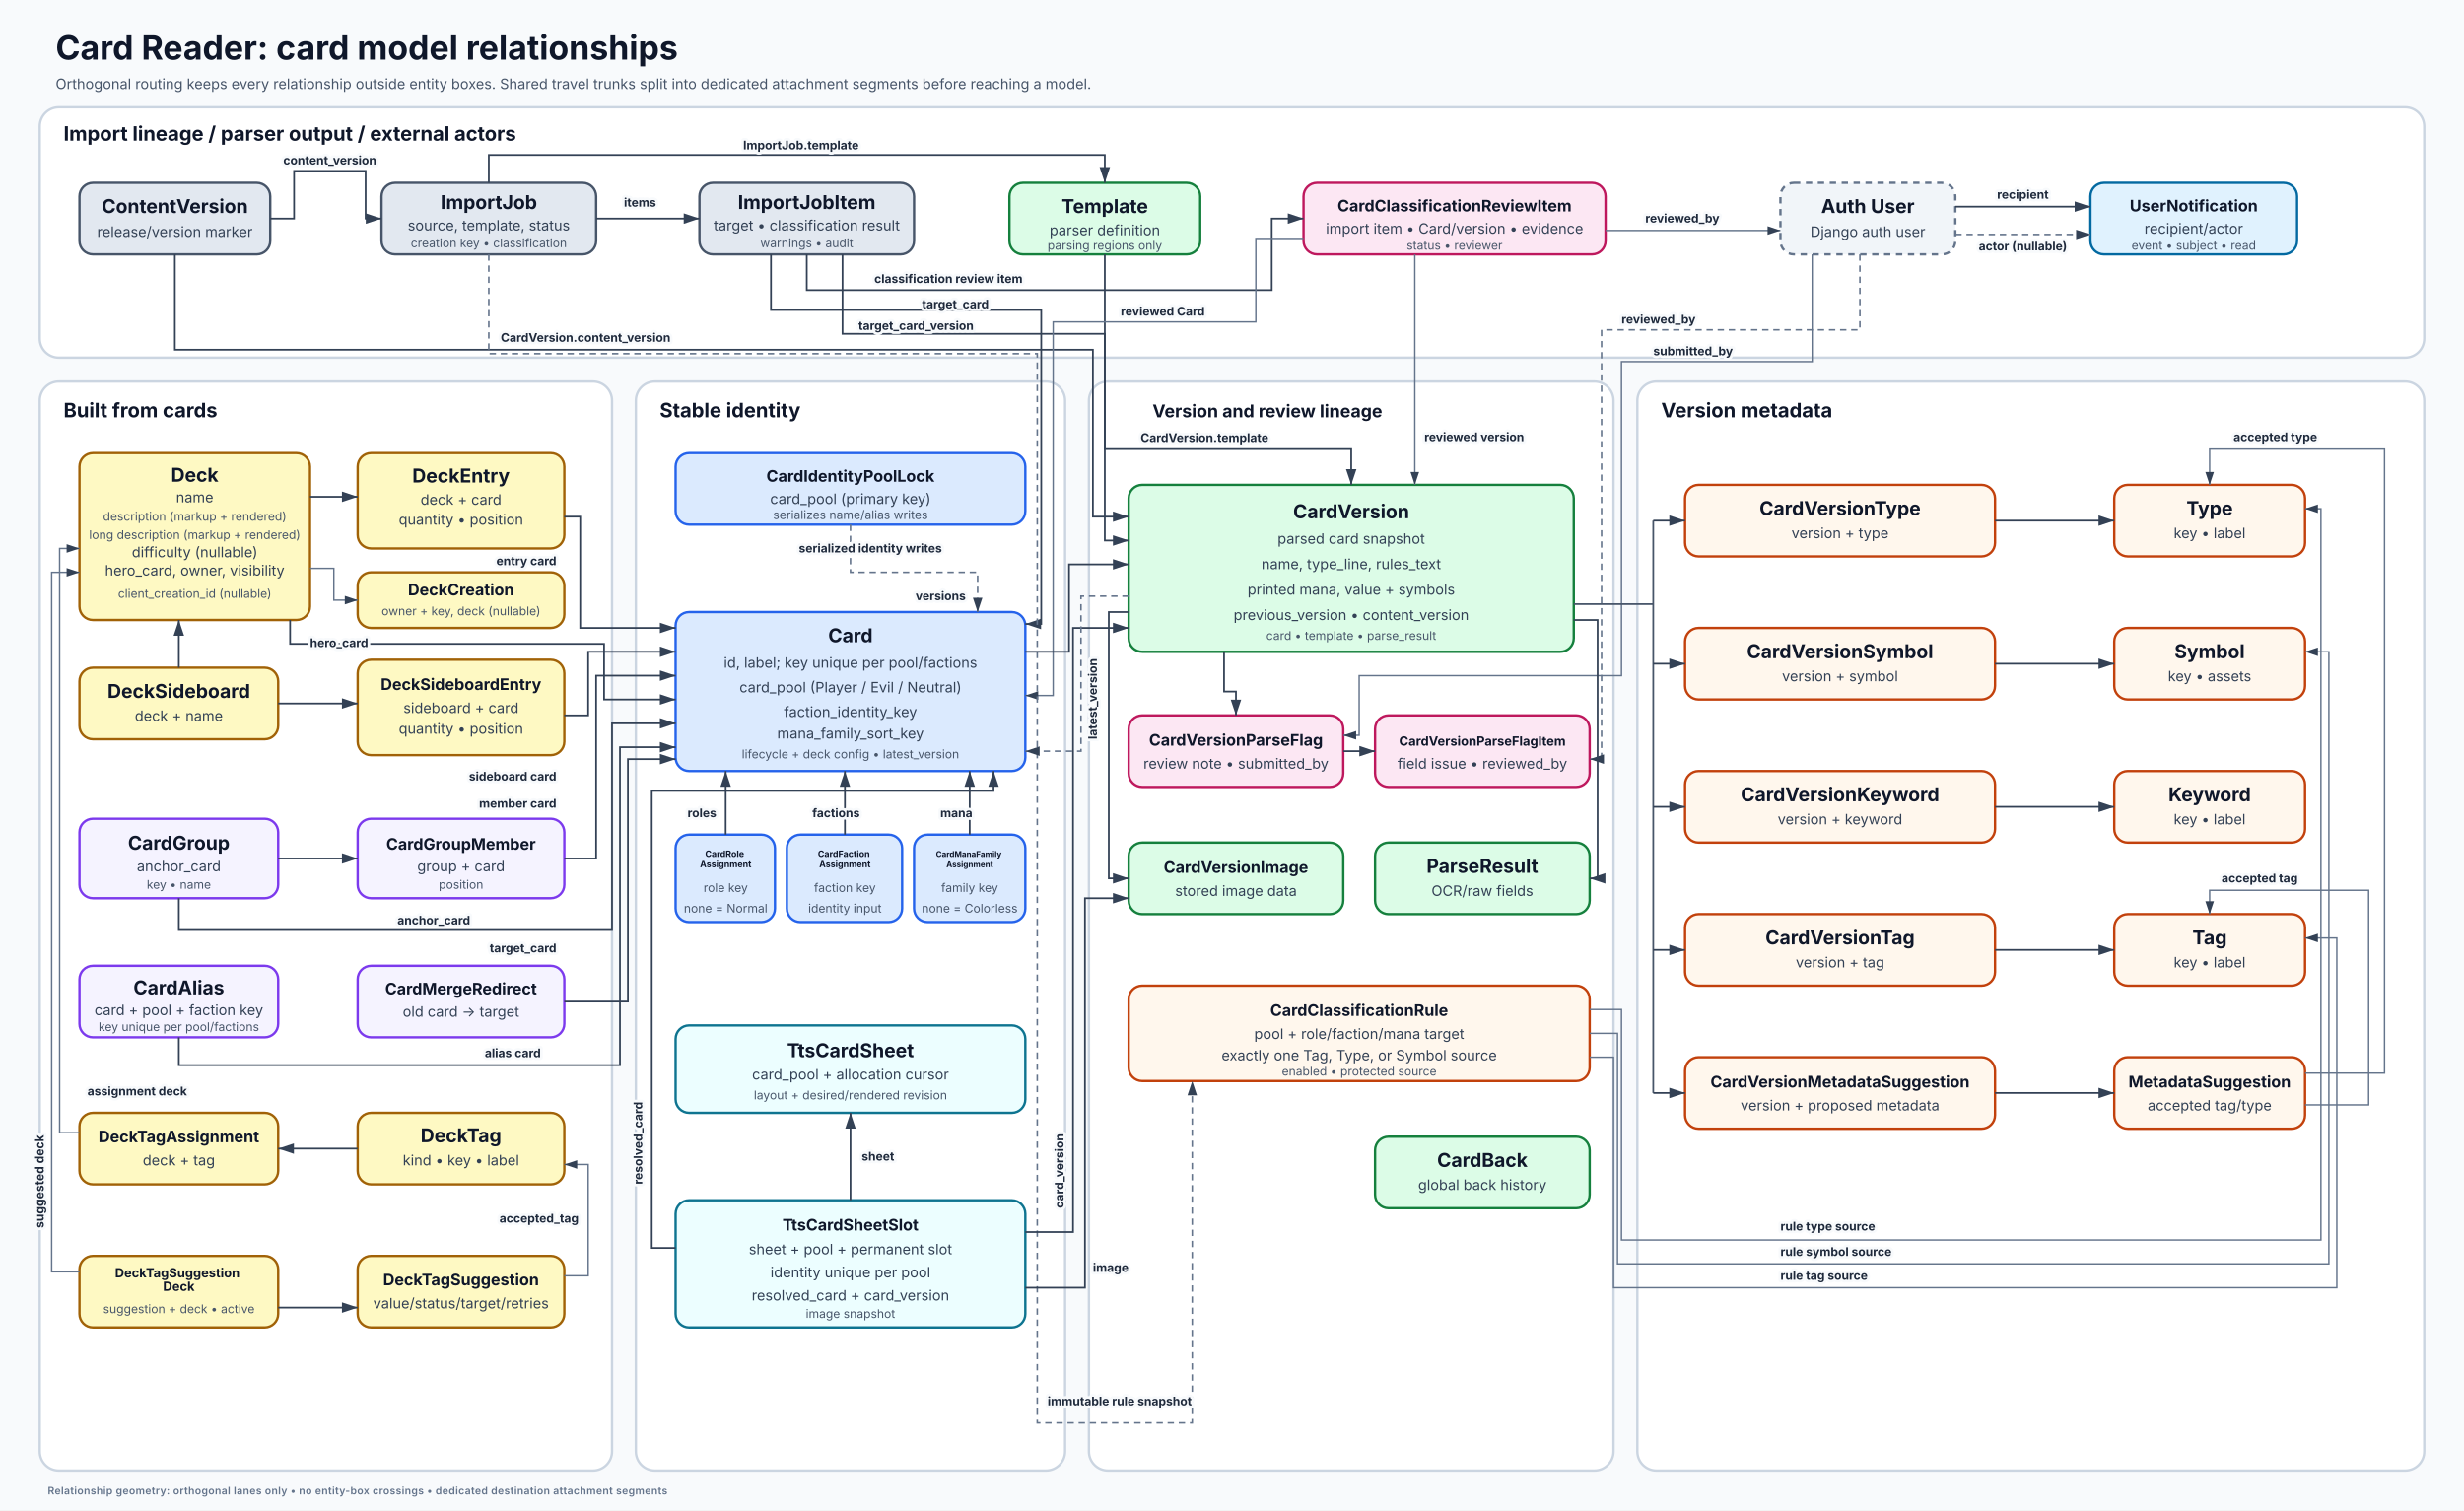
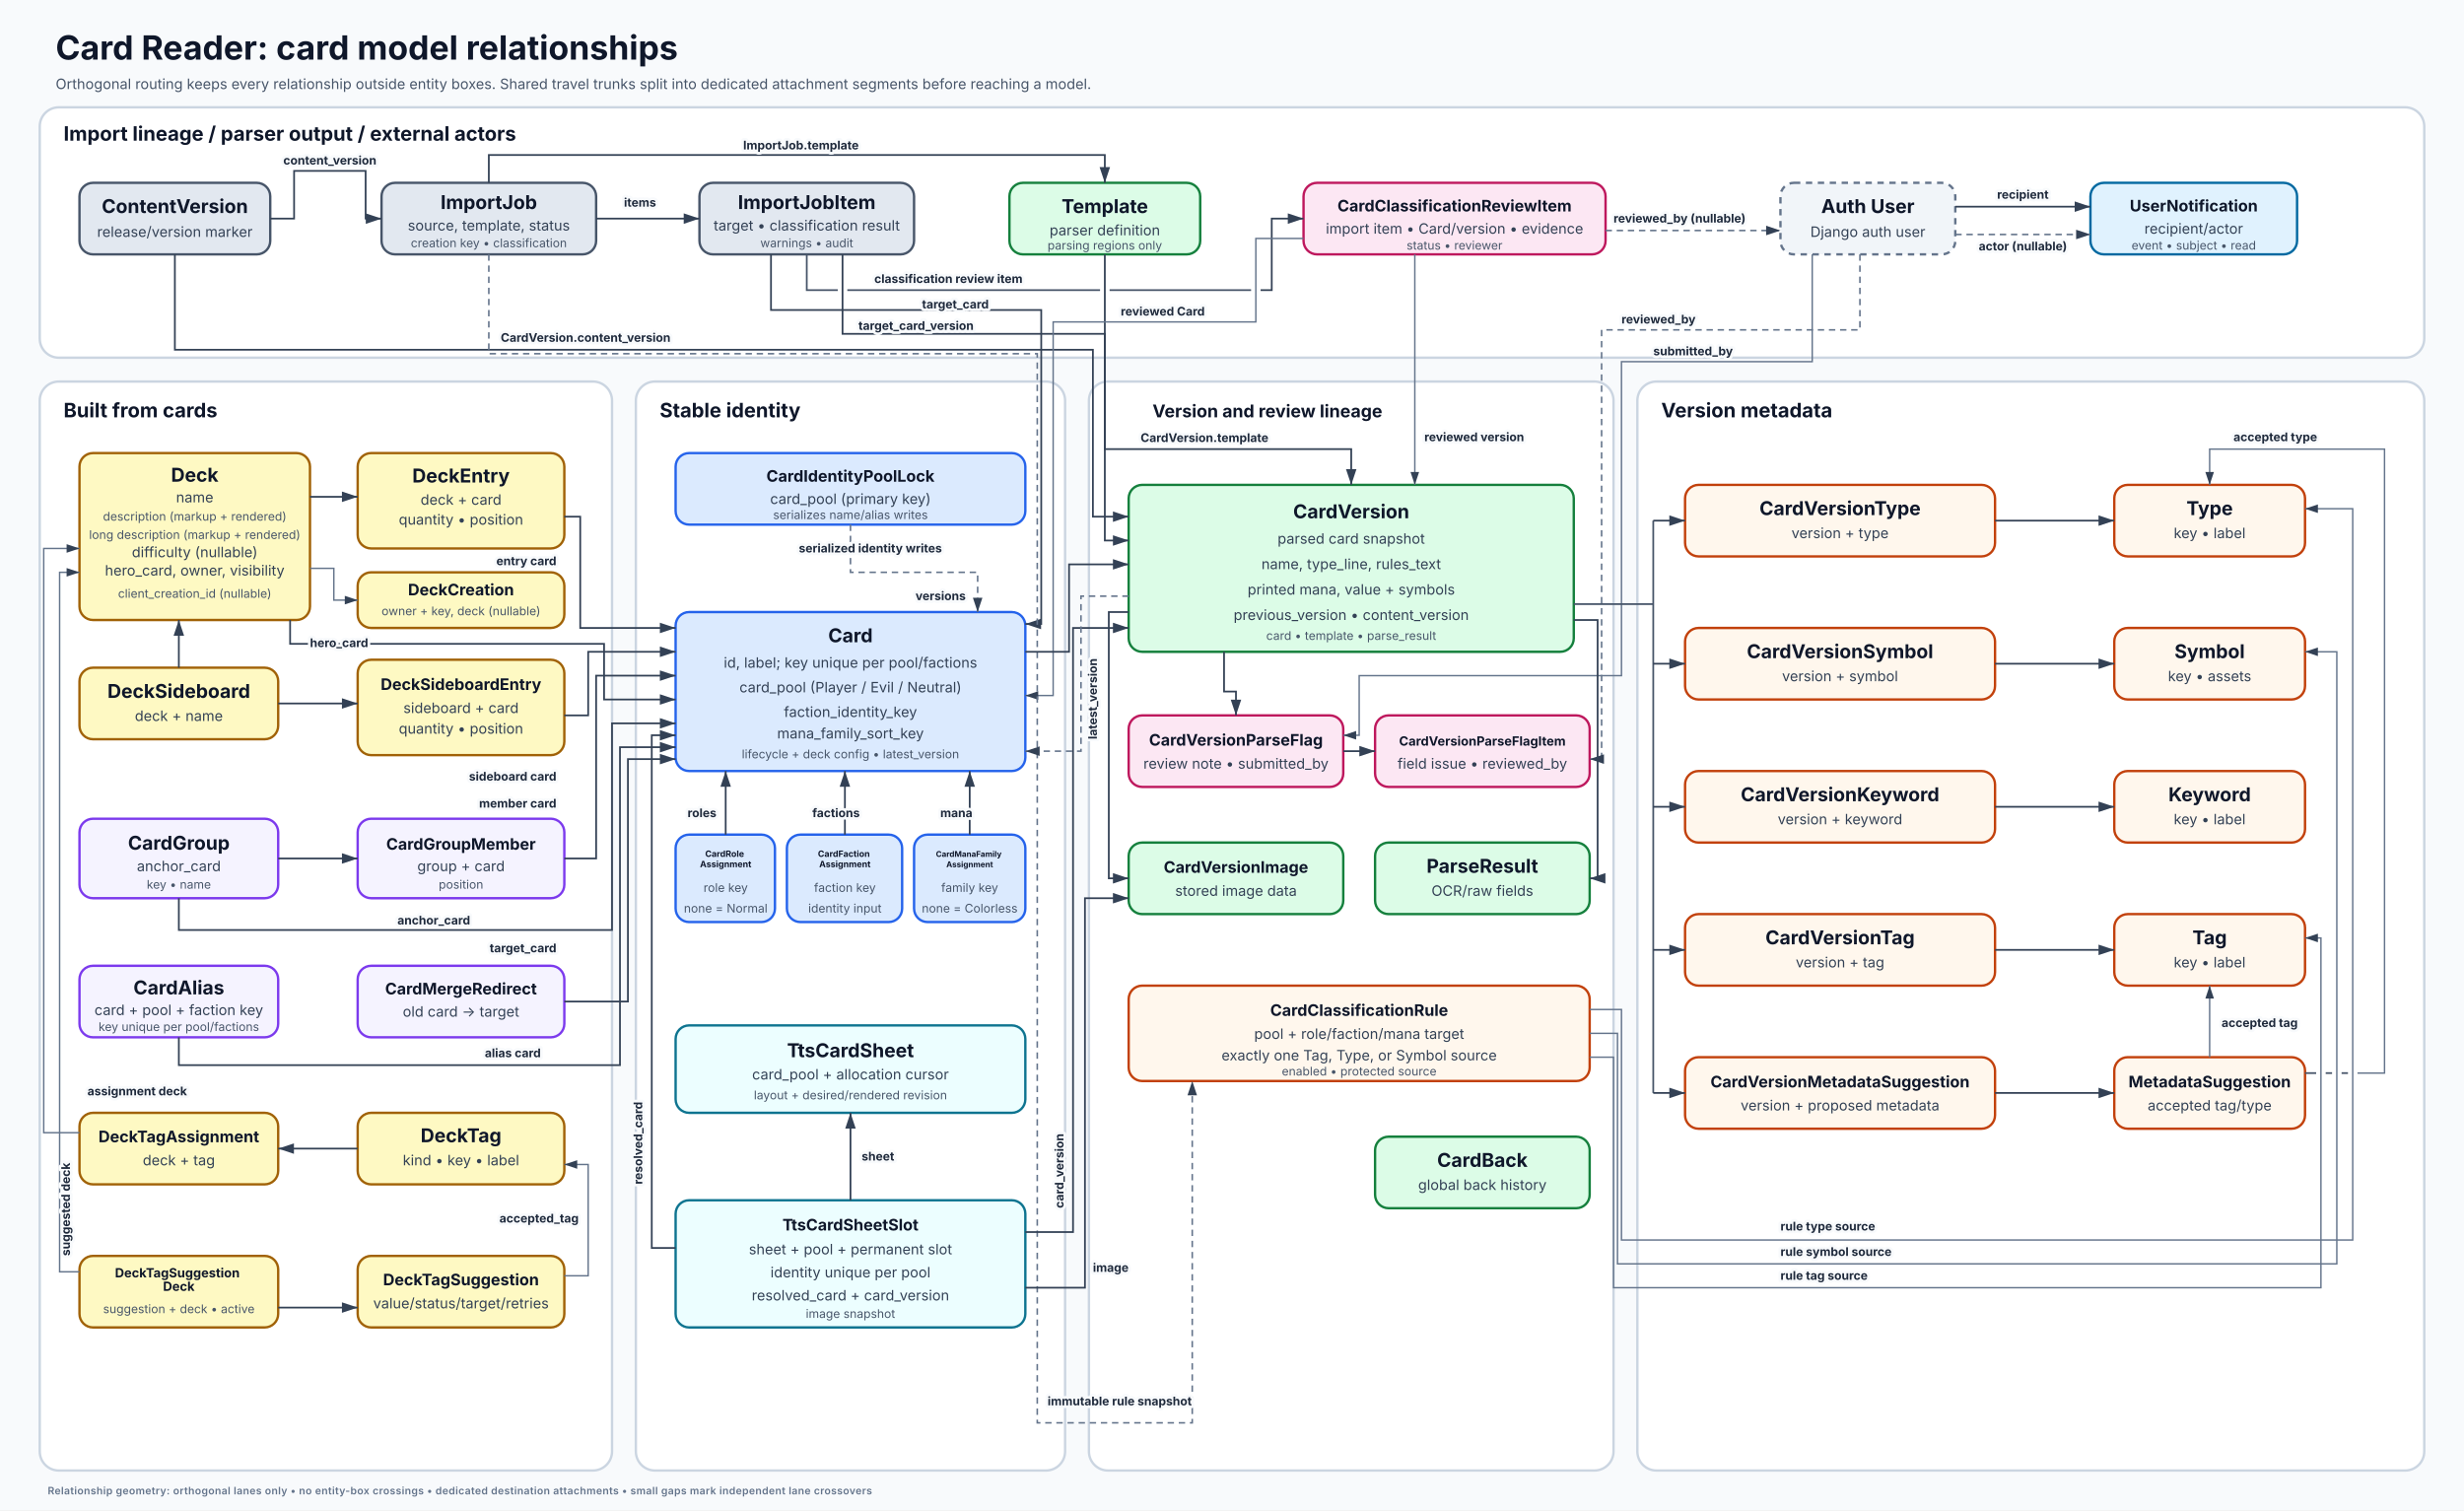
<svg xmlns="http://www.w3.org/2000/svg" width="3100" height="1900" viewBox="0 0 3100 1900" role="img" aria-labelledby="title desc">
  <defs>
    <marker id="arrow" markerWidth="10" markerHeight="10" refX="9" refY="3" orient="auto" markerUnits="strokeWidth">
      <path d="M0 0 L0 6 L9 3 Z" fill="#334155" />
    </marker>
    <style>
      .bg { fill: #f8fafc; }
      .band { fill: #ffffff; stroke: #cbd5e1; stroke-width: 3; rx: 24; }
      .band-title { font: 700 25px Inter, Arial, sans-serif; fill: #0f172a; }
      .band-title-tight { font: 700 22px Inter, Arial, sans-serif; fill: #0f172a; }
      .box { stroke-width: 3; rx: 17; }
      .card { fill: #dbeafe; stroke: #2563eb; }
      .left { fill: #fef9c3; stroke: #a16207; }
      .group { fill: #f5f3ff; stroke: #7c3aed; }
      .version { fill: #dcfce7; stroke: #15803d; }
      .meta { fill: #fff7ed; stroke: #c2410c; }
      .import { fill: #e2e8f0; stroke: #475569; }
      .review { fill: #fce7f3; stroke: #be185d; }
      .external { fill: #f1f5f9; stroke: #64748b; stroke-dasharray: 8 7; }
      .notify { fill: #e0f2fe; stroke: #0369a1; }
      .tts { fill: #ecfeff; stroke: #0e7490; }
      .title { font: 700 24px Inter, Arial, sans-serif; fill: #0f172a; text-anchor: middle; }
      .title-small { font: 700 20px Inter, Arial, sans-serif; fill: #0f172a; text-anchor: middle; }
      .title-tight { font: 700 16px Inter, Arial, sans-serif; fill: #0f172a; text-anchor: middle; }
      .model-name { font: 700 11px Inter, Arial, sans-serif; fill: #0f172a; text-anchor: middle; }
      .model-name-small { font: 700 10px Inter, Arial, sans-serif; fill: #0f172a; text-anchor: middle; }
      .field { font: 18px Inter, Arial, sans-serif; fill: #334155; text-anchor: middle; }
      .small { font: 15px Inter, Arial, sans-serif; fill: #475569; text-anchor: middle; }
      .line { stroke: #334155; stroke-width: 2.2; fill: none; stroke-linejoin: miter; marker-end: url(#arrow); }
      .thin { stroke: #64748b; stroke-width: 1.8; fill: none; stroke-linejoin: miter; marker-end: url(#arrow); }
      .soft { stroke: #64748b; stroke-width: 2; fill: none; stroke-dasharray: 8 6; stroke-linejoin: miter; marker-end: url(#arrow); }
      .bus { stroke: #475569; stroke-width: 2.2; fill: none; stroke-linejoin: miter; }
      .label { font: 700 15px Inter, Arial, sans-serif; fill: #1e293b; paint-order: stroke; stroke: #f8fafc; stroke-width: 7; stroke-linejoin: round; }
      .port-label { text-anchor: end; }
      .lane-note { font: 600 13px Inter, Arial, sans-serif; fill: #64748b; letter-spacing: .03em; }
    </style>
  </defs>
  <rect class="bg" width="3100" height="1900" />
  <text x="70" y="75" style="font: 700 42px Inter, Arial, sans-serif; fill: #0f172a;">Card Reader: card model relationships</text>
  <text x="70" y="112" style="font: 18px Inter, Arial, sans-serif; fill: #475569;">Orthogonal routing keeps every relationship outside entity boxes. Shared travel trunks split into dedicated attachment segments before reaching a model.</text>
  <rect class="band" x="50" y="135" width="3000" height="315" />
  <text class="band-title" x="80" y="177">Import lineage / parser output / external actors</text>
  <rect class="band" x="50" y="480" width="720" height="1370" />
  <text class="band-title" x="80" y="525">Built from cards</text>
  <rect class="band" x="800" y="480" width="540" height="1370" />
  <text class="band-title" x="830" y="525">Stable identity</text>
  <rect class="band" x="1370" y="480" width="660" height="1370" />
  <text class="band-title-tight" x="1450" y="525">Version and review lineage</text>
  <rect class="band" x="2060" y="480" width="990" height="1370" />
  <text class="band-title" x="2090" y="525">Version metadata</text>
  <rect class="box import" x="100" y="230" width="240" height="90" />
  <text class="title" x="220" y="268">ContentVersion</text>
  <text class="field" x="220" y="298">release/version marker</text>
  <rect class="box import" x="480" y="230" width="270" height="90" />
  <text class="title" x="615" y="263">ImportJob</text>
  <text class="field" x="615" y="290">source, template, status</text>
  <text class="small" x="615" y="311">creation key • classification</text>
  <rect class="box import" x="880" y="230" width="270" height="90" />
  <text class="title" x="1015" y="263">ImportJobItem</text>
  <text class="field" x="1015" y="290">target • classification result</text>
  <text class="small" x="1015" y="311">warnings • audit</text>
  <rect class="box version" x="1270" y="230" width="240" height="90" />
  <text class="title" x="1390" y="268">Template</text>
  <text class="field" x="1390" y="296">parser definition</text>
  <text class="small" x="1390" y="314">parsing regions only</text>
  <rect class="box review" x="1640" y="230" width="380" height="90" />
  <text class="title-small" x="1830" y="266">CardClassificationReviewItem</text>
  <text class="field" x="1830" y="294">import item • Card/version • evidence</text>
  <text class="small" x="1830" y="314">status • reviewer</text>
  <rect class="box external" x="2240" y="230" width="220" height="90" />
  <text class="title" x="2350" y="268">Auth User</text>
  <text class="field" x="2350" y="298">Django auth user</text>
  <rect class="box notify" x="2630" y="230" width="260" height="90" />
  <text class="title-small" x="2760" y="266">UserNotification</text>
  <text class="field" x="2760" y="294">recipient/actor</text>
  <text class="small" x="2760" y="314">event • subject • read</text>
  <rect class="box left" x="100" y="570" width="290" height="210" />
  <text class="title" x="245" y="606">Deck</text>
  <text class="field" x="245" y="632">name</text>
  <text class="small" x="245" y="655">description (markup + rendered)</text>
  <text class="small" x="245" y="678">long description (markup + rendered)</text>
  <text class="field" x="245" y="701">difficulty (nullable)</text>
  <text class="field" x="245" y="724">hero_card, owner, visibility</text>
  <text class="small" x="245" y="752">client_creation_id (nullable)</text>
  <rect class="box left" x="450" y="570" width="260" height="120" />
  <text class="title" x="580" y="607">DeckEntry</text>
  <text class="field" x="580" y="635">deck + card</text>
  <text class="field" x="580" y="660">quantity • position</text>
  <rect class="box left" x="450" y="720" width="260" height="70" />
  <text class="title-small" x="580" y="749">DeckCreation</text>
  <text class="small" x="580" y="774">owner + key, deck (nullable)</text>
  <rect class="box left" x="100" y="840" width="250" height="90" />
  <text class="title" x="225" y="878">DeckSideboard</text>
  <text class="field" x="225" y="907">deck + name</text>
  <rect class="box left" x="450" y="830" width="260" height="120" />
  <text class="title-small" x="580" y="868">DeckSideboardEntry</text>
  <text class="field" x="580" y="897">sideboard + card</text>
  <text class="field" x="580" y="923">quantity • position</text>
  <rect class="box group" x="100" y="1030" width="250" height="100" />
  <text class="title" x="225" y="1069">CardGroup</text>
  <text class="field" x="225" y="1096">anchor_card</text>
  <text class="small" x="225" y="1118">key • name</text>
  <rect class="box group" x="450" y="1030" width="260" height="100" />
  <text class="title-small" x="580" y="1069">CardGroupMember</text>
  <text class="field" x="580" y="1096">group + card</text>
  <text class="small" x="580" y="1118">position</text>
  <rect class="box group" x="100" y="1215" width="250" height="90" />
  <text class="title" x="225" y="1251">CardAlias</text>
  <text class="field" x="225" y="1277">card + pool + faction key</text>
  <text class="small" x="225" y="1297">key unique per pool/factions</text>
  <rect class="box group" x="450" y="1215" width="260" height="90" />
  <text class="title-small" x="580" y="1251">CardMergeRedirect</text>
  <text class="field" x="580" y="1279">old card → target</text>
  <rect class="box left" x="100" y="1400" width="250" height="90" />
  <text class="title-small" x="225" y="1437">DeckTagAssignment</text>
  <text class="field" x="225" y="1466">deck + tag</text>
  <rect class="box left" x="450" y="1400" width="260" height="90" />
  <text class="title" x="580" y="1437">DeckTag</text>
  <text class="field" x="580" y="1466">kind • key • label</text>
  <rect class="box left" x="100" y="1580" width="250" height="90" />
  <text class="title-tight" x="225" y="1607">
    <tspan x="225">DeckTagSuggestion</tspan>
    <tspan x="225" dy="17">Deck</tspan>
  </text>
  <text class="small" x="225" y="1652">suggestion + deck • active</text>
  <rect class="box left" x="450" y="1580" width="260" height="90" />
  <text class="title-small" x="580" y="1617">DeckTagSuggestion</text>
  <text class="field" x="580" y="1646">value/status/target/retries</text>
  <rect class="box card" x="850" y="570" width="440" height="90" />
  <text class="title-small" x="1070" y="606">CardIdentityPoolLock</text>
  <text class="field" x="1070" y="634">card_pool (primary key)</text>
  <text class="small" x="1070" y="653">serializes name/alias writes</text>
  <rect class="box card" x="850" y="770" width="440" height="200" />
  <text class="title" x="1070" y="808">Card</text>
  <text class="field" x="1070" y="840">id, label; key unique per pool/factions</text>
  <text class="field" x="1070" y="871">card_pool (Player / Evil / Neutral)</text>
  <text class="field" x="1070" y="902">faction_identity_key</text>
  <text class="field" x="1070" y="929">mana_family_sort_key</text>
  <text class="small" x="1070" y="954">lifecycle + deck config • latest_version</text>
  <rect class="box card" x="850" y="1050" width="125" height="110" />
  <text class="model-name" x="913" y="1078">
    <tspan x="913">CardRole</tspan>
    <tspan x="913" dy="13">Assignment</tspan>
  </text>
  <text class="small" x="913" y="1122">role key</text>
  <text class="small" x="913" y="1148">none = Normal</text>
  <rect class="box card" x="990" y="1050" width="145" height="110" />
  <text class="model-name" x="1063" y="1078">
    <tspan x="1063">CardFaction</tspan>
    <tspan x="1063" dy="13">Assignment</tspan>
  </text>
  <text class="small" x="1063" y="1122">faction key</text>
  <text class="small" x="1063" y="1148">identity input</text>
  <rect class="box card" x="1150" y="1050" width="140" height="110" />
  <text class="model-name-small" x="1220" y="1078">
    <tspan x="1220">CardManaFamily</tspan>
    <tspan x="1220" dy="13">Assignment</tspan>
  </text>
  <text class="small" x="1220" y="1122">family key</text>
  <text class="small" x="1220" y="1148">none = Colorless</text>
  <rect class="box tts" x="850" y="1290" width="440" height="110" />
  <text class="title" x="1070" y="1330">TtsCardSheet</text>
  <text class="field" x="1070" y="1358">card_pool + allocation cursor</text>
  <text class="small" x="1070" y="1383">layout + desired/rendered revision</text>
  <rect class="box tts" x="850" y="1510" width="440" height="160" />
  <text class="title-small" x="1070" y="1548">TtsCardSheetSlot</text>
  <text class="field" x="1070" y="1578">sheet + pool + permanent slot</text>
  <text class="field" x="1070" y="1607">identity unique per pool</text>
  <text class="field" x="1070" y="1636">resolved_card + card_version</text>
  <text class="small" x="1070" y="1658">image snapshot</text>
  <rect class="box version" x="1420" y="610" width="560" height="210" />
  <text class="title" x="1700" y="652">CardVersion</text>
  <text class="field" x="1700" y="684">parsed card snapshot</text>
  <text class="field" x="1700" y="716">name, type_line, rules_text</text>
  <text class="field" x="1700" y="748">printed mana, value + symbols</text>
  <text class="field" x="1700" y="780">previous_version • content_version</text>
  <text class="small" x="1700" y="805">card • template • parse_result</text>
  <rect class="box review" x="1420" y="900" width="270" height="90" />
  <text class="title-small" x="1555" y="938">CardVersionParseFlag</text>
  <text class="field" x="1555" y="967">review note • submitted_by</text>
  <rect class="box review" x="1730" y="900" width="270" height="90" />
  <text class="title-tight" x="1865" y="938">CardVersionParseFlagItem</text>
  <text class="field" x="1865" y="967">field issue • reviewed_by</text>
  <rect class="box version" x="1420" y="1060" width="270" height="90" />
  <text class="title-small" x="1555" y="1098">CardVersionImage</text>
  <text class="field" x="1555" y="1127">stored image data</text>
  <rect class="box version" x="1730" y="1060" width="270" height="90" />
  <text class="title" x="1865" y="1098">ParseResult</text>
  <text class="field" x="1865" y="1127">OCR/raw fields</text>
  <rect class="box meta" x="1420" y="1240" width="580" height="120" />
  <text class="title-small" x="1710" y="1278">CardClassificationRule</text>
  <text class="field" x="1710" y="1307">pool + role/faction/mana target</text>
  <text class="field" x="1710" y="1334">exactly one Tag, Type, or Symbol source</text>
  <text class="small" x="1710" y="1353">enabled • protected source</text>
  <rect class="box version" x="1730" y="1430" width="270" height="90" />
  <text class="title" x="1865" y="1468">CardBack</text>
  <text class="field" x="1865" y="1497">global back history</text>
  <rect class="box meta" x="2120" y="610" width="390" height="90" />
  <text class="title" x="2315" y="648">CardVersionType</text>
  <text class="field" x="2315" y="677">version + type</text>
  <rect class="box meta" x="2660" y="610" width="240" height="90" />
  <text class="title" x="2780" y="648">Type</text>
  <text class="field" x="2780" y="677">key • label</text>
  <rect class="box meta" x="2120" y="790" width="390" height="90" />
  <text class="title" x="2315" y="828">CardVersionSymbol</text>
  <text class="field" x="2315" y="857">version + symbol</text>
  <rect class="box meta" x="2660" y="790" width="240" height="90" />
  <text class="title" x="2780" y="828">Symbol</text>
  <text class="field" x="2780" y="857">key • assets</text>
  <rect class="box meta" x="2120" y="970" width="390" height="90" />
  <text class="title" x="2315" y="1008">CardVersionKeyword</text>
  <text class="field" x="2315" y="1037">version + keyword</text>
  <rect class="box meta" x="2660" y="970" width="240" height="90" />
  <text class="title" x="2780" y="1008">Keyword</text>
  <text class="field" x="2780" y="1037">key • label</text>
  <rect class="box meta" x="2120" y="1150" width="390" height="90" />
  <text class="title" x="2315" y="1188">CardVersionTag</text>
  <text class="field" x="2315" y="1217">version + tag</text>
  <rect class="box meta" x="2660" y="1150" width="240" height="90" />
  <text class="title" x="2780" y="1188">Tag</text>
  <text class="field" x="2780" y="1217">key • label</text>
  <rect class="box meta" x="2120" y="1330" width="390" height="90" />
  <text class="title-small" x="2315" y="1368">CardVersionMetadataSuggestion</text>
  <text class="field" x="2315" y="1397">version + proposed metadata</text>
  <rect class="box meta" x="2660" y="1330" width="240" height="90" />
  <text class="title-small" x="2780" y="1368">MetadataSuggestion</text>
  <text class="field" x="2780" y="1397">accepted tag/type</text>
  <path class="line" d="M340 275 L370 275 L370 215 L460 215 L460 275 L480 275" />
  <text class="label" x="415" y="207" text-anchor="middle">content_version</text>
  <path class="line" d="M750 275 L880 275" />
  <text class="label" x="785" y="260">items</text>
  <path class="line" d="M615 230 L615 195 L1390 195 L1390 230" />
  <text class="label" x="935" y="188">ImportJob.template</text>
-   <path class="line" d="M1015 320 L1015 365 L1600 365 L1600 275 L1640 275" />
+   <path class="bus" d="M1015 320 L1015 365 L1054 365" />
+   <path class="bus" d="M1066 365 L1384 365" />
+   <path class="bus" d="M1396 365 L1574 365" />
+   <path class="line" d="M1586 365 L1600 365 L1600 275 L1640 275" />
  <text class="label" x="1100" y="356">classification review item</text>
-   <path class="thin" d="M2020 290 L2240 290" />
-   <text class="label" x="2070" y="280">reviewed_by</text>
+   <path class="soft" d="M2020 290 L2240 290" />
+   <text class="label" x="2030" y="280">reviewed_by (nullable)</text>
  <path class="line" d="M2460 260 L2630 260" />
  <text class="label" x="2545" y="250" text-anchor="middle">recipient</text>
  <path class="soft" d="M2460 295 L2630 295" />
  <text class="label" x="2545" y="315" text-anchor="middle">actor (nullable)</text>
  <path class="line" d="M220 320 L220 440 L1375 440 L1375 650 L1420 650" />
  <text class="label" x="630" y="430">CardVersion.content_version</text>
  <path class="line" d="M1060 320 L1060 420 L1390 420 L1390 680 L1420 680" />
  <text class="label" x="1080" y="415">target_card_version</text>
  <path class="line" d="M970 320 L970 390 L1310 390 L1310 785 L1290 785" />
  <text class="label" x="1160" y="388">target_card</text>
  <path class="line" d="M1390 320 L1390 565 L1700 565 L1700 610" />
  <text class="label" x="1435" y="556">CardVersion.template</text>
  <path class="thin" d="M1780 320 L1780 610" />
  <text class="label" x="1792" y="555">reviewed version</text>
  <path class="thin" d="M1640 300 L1580 300 L1580 405 L1325 405 L1325 875 L1290 875" />
  <text class="label" x="1410" y="397">reviewed Card</text>
  <path class="thin" d="M2280 320 L2280 455 L2040 455 L2040 850 L1710 850 L1710 925 L1690 925" />
  <text class="label" x="2080" y="447">submitted_by</text>
  <path class="soft" d="M2340 320 L2340 415 L2015 415 L2015 955 L2000 955" />
  <text class="label" x="2040" y="407">reviewed_by</text>
  <path class="soft" d="M615 320 L615 445 L1305 445 L1305 1790 L1500 1790 L1500 1360" />
  <text class="label" x="1318" y="1768">immutable rule snapshot</text>
  <path class="line" d="M390 625 L450 625" />
  <path class="thin" d="M390 715 L420 715 L420 755 L450 755" />
  <path class="line" d="M225 840 L225 780" />
  <path class="line" d="M350 885 L450 885" />
  <path class="line" d="M350 1080 L450 1080" />
  <path class="line" d="M450 1445 L350 1445" />
  <path class="line" d="M350 1645 L450 1645" />
-   <path class="thin" d="M100 1425 L75 1425 L75 690 L100 690" />
+   <path class="thin" d="M100 1425 L55 1425 L55 690 L100 690" />
  <text class="label" x="110" y="1378">assignment deck</text>
-   <path class="thin" d="M100 1600 L65 1600 L65 720 L100 720" />
-   <text class="label" x="55" y="1545" transform="rotate(-90 55 1545)">suggested deck</text>
+   <path class="thin" d="M100 1600 L75 1600 L75 720 L100 720" />
+   <text class="label" x="88" y="1580" transform="rotate(-90 88 1580)">suggested deck</text>
  <path class="thin" d="M710 1605 L740 1605 L740 1465 L710 1465" />
  <text class="label" x="728" y="1538" text-anchor="end">accepted_tag</text>
  <path class="line" d="M710 650 L730 650 L730 790 L850 790" />
  <text class="label" x="700" y="711" text-anchor="end">entry card</text>
  <path class="line" d="M710 900 L740 900 L740 820 L850 820" />
  <text class="label" x="700" y="982" text-anchor="end">sideboard card</text>
  <path class="line" d="M710 1080 L750 1080 L750 850 L850 850" />
  <text class="label" x="700" y="1016" text-anchor="end">member card</text>
  <path class="line" d="M365 780 L365 810 L760 810 L760 880 L850 880" />
  <text class="label" x="390" y="814">hero_card</text>
  <path class="line" d="M225 1130 L225 1170 L770 1170 L770 910 L850 910" />
  <text class="label" x="500" y="1163">anchor_card</text>
  <path class="line" d="M225 1305 L225 1340 L780 1340 L780 940 L850 940" />
  <text class="label" x="610" y="1330">alias card</text>
  <path class="line" d="M710 1260 L790 1260 L790 955 L850 955" />
  <text class="label" x="700" y="1198" text-anchor="end">target_card</text>
  <path class="soft" d="M1070 660 L1070 720 L1230 720 L1230 770" />
  <text class="label" x="1095" y="695" text-anchor="middle">serialized identity writes</text>
  <path class="line" d="M913 1050 L913 970" />
  <text class="label" x="865" y="1028">roles</text>
  <path class="line" d="M1063 1050 L1063 970" />
  <text class="label" x="1022" y="1028">factions</text>
  <path class="line" d="M1220 1050 L1220 970" />
  <text class="label" x="1183" y="1028">mana</text>
  <path class="line" d="M1070 1510 L1070 1400" />
  <text class="label" x="1084" y="1460">sheet</text>
-   <path class="line" d="M850 1570 L820 1570 L820 995 L1250 995 L1250 970" />
+   <path class="line" d="M850 1570 L820 1570 L820 925 L850 925" />
  <text class="label" x="808" y="1490" transform="rotate(-90 808 1490)">resolved_card</text>
  <path class="line" d="M1290 1550 L1350 1550 L1350 790 L1420 790" />
  <text class="label" x="1338" y="1520" transform="rotate(-90 1338 1520)">card_version</text>
  <path class="line" d="M1290 1620 L1365 1620 L1365 1130 L1420 1130" />
  <text class="label" x="1375" y="1600">image</text>
  <path class="line" d="M1290 820 L1345 820 L1345 710 L1420 710" />
  <text class="label" x="1215" y="755" text-anchor="end">versions</text>
  <path class="soft" d="M1420 750 L1360 750 L1360 945 L1290 945" />
  <text class="label" x="1380" y="930" transform="rotate(-90 1380 930)">latest_version</text>
  <path class="line" d="M1540 820 L1540 870 L1555 870 L1555 900" />
  <path class="line" d="M1690 945 L1730 945" />
  <path class="line" d="M1420 770 L1395 770 L1395 1105 L1420 1105" />
  <path class="line" d="M1980 780 L2010 780 L2010 1105 L2000 1105" />
  <path class="bus" d="M1980 760 L2080 760" />
  <path class="bus" d="M2080 655 L2080 1375" />
  <path class="line" d="M2080 655 L2120 655" />
  <path class="line" d="M2080 835 L2120 835" />
  <path class="line" d="M2080 1015 L2120 1015" />
  <path class="line" d="M2080 1195 L2120 1195" />
  <path class="line" d="M2080 1375 L2120 1375" />
  <path class="line" d="M2510 655 L2660 655" />
  <path class="line" d="M2510 835 L2660 835" />
  <path class="line" d="M2510 1015 L2660 1015" />
  <path class="line" d="M2510 1195 L2660 1195" />
  <path class="line" d="M2510 1375 L2660 1375" />
-   <path class="thin" d="M2000 1270 L2040 1270 L2040 1560 L2920 1560 L2920 640 L2900 640" />
+   <path class="thin" d="M2000 1270 L2040 1270 L2040 1560 L2960 1560 L2960 640 L2900 640" />
  <text class="label" x="2240" y="1548">rule type source</text>
-   <path class="thin" d="M2000 1300 L2035 1300 L2035 1590 L2930 1590 L2930 820 L2900 820" />
+   <path class="thin" d="M2000 1300 L2035 1300 L2035 1590 L2940 1590 L2940 820 L2900 820" />
  <text class="label" x="2240" y="1580">rule symbol source</text>
-   <path class="thin" d="M2000 1330 L2030 1330 L2030 1620 L2940 1620 L2940 1180 L2900 1180" />
+   <path class="thin" d="M2000 1330 L2030 1330 L2030 1620 L2920 1620 L2920 1180 L2900 1180" />
  <text class="label" x="2240" y="1610">rule tag source</text>
-   <path class="thin" d="M2900 1350 L3000 1350 L3000 565 L2780 565 L2780 610" />
+   <path class="bus" d="M2900 1350 L2914 1350" />
+   <path class="bus" d="M2926 1350 L2934 1350" />
+   <path class="bus" d="M2946 1350 L2954 1350" />
+   <path class="thin" d="M2966 1350 L3000 1350 L3000 565 L2780 565 L2780 610" />
  <text class="label" x="2810" y="555">accepted type</text>
-   <path class="thin" d="M2900 1390 L2980 1390 L2980 1120 L2780 1120 L2780 1150" />
-   <text class="label" x="2795" y="1110">accepted tag</text>
-   <text class="lane-note" x="60" y="1880">Relationship geometry: orthogonal lanes only • no entity-box crossings • dedicated destination attachment segments</text>
+   <path class="thin" d="M2780 1330 L2780 1240" />
+   <text class="label" x="2795" y="1292">accepted tag</text>
+   <text class="lane-note" x="60" y="1880">Relationship geometry: orthogonal lanes only • no entity-box crossings • dedicated destination attachments • small gaps mark independent lane crossovers</text>
</svg>
